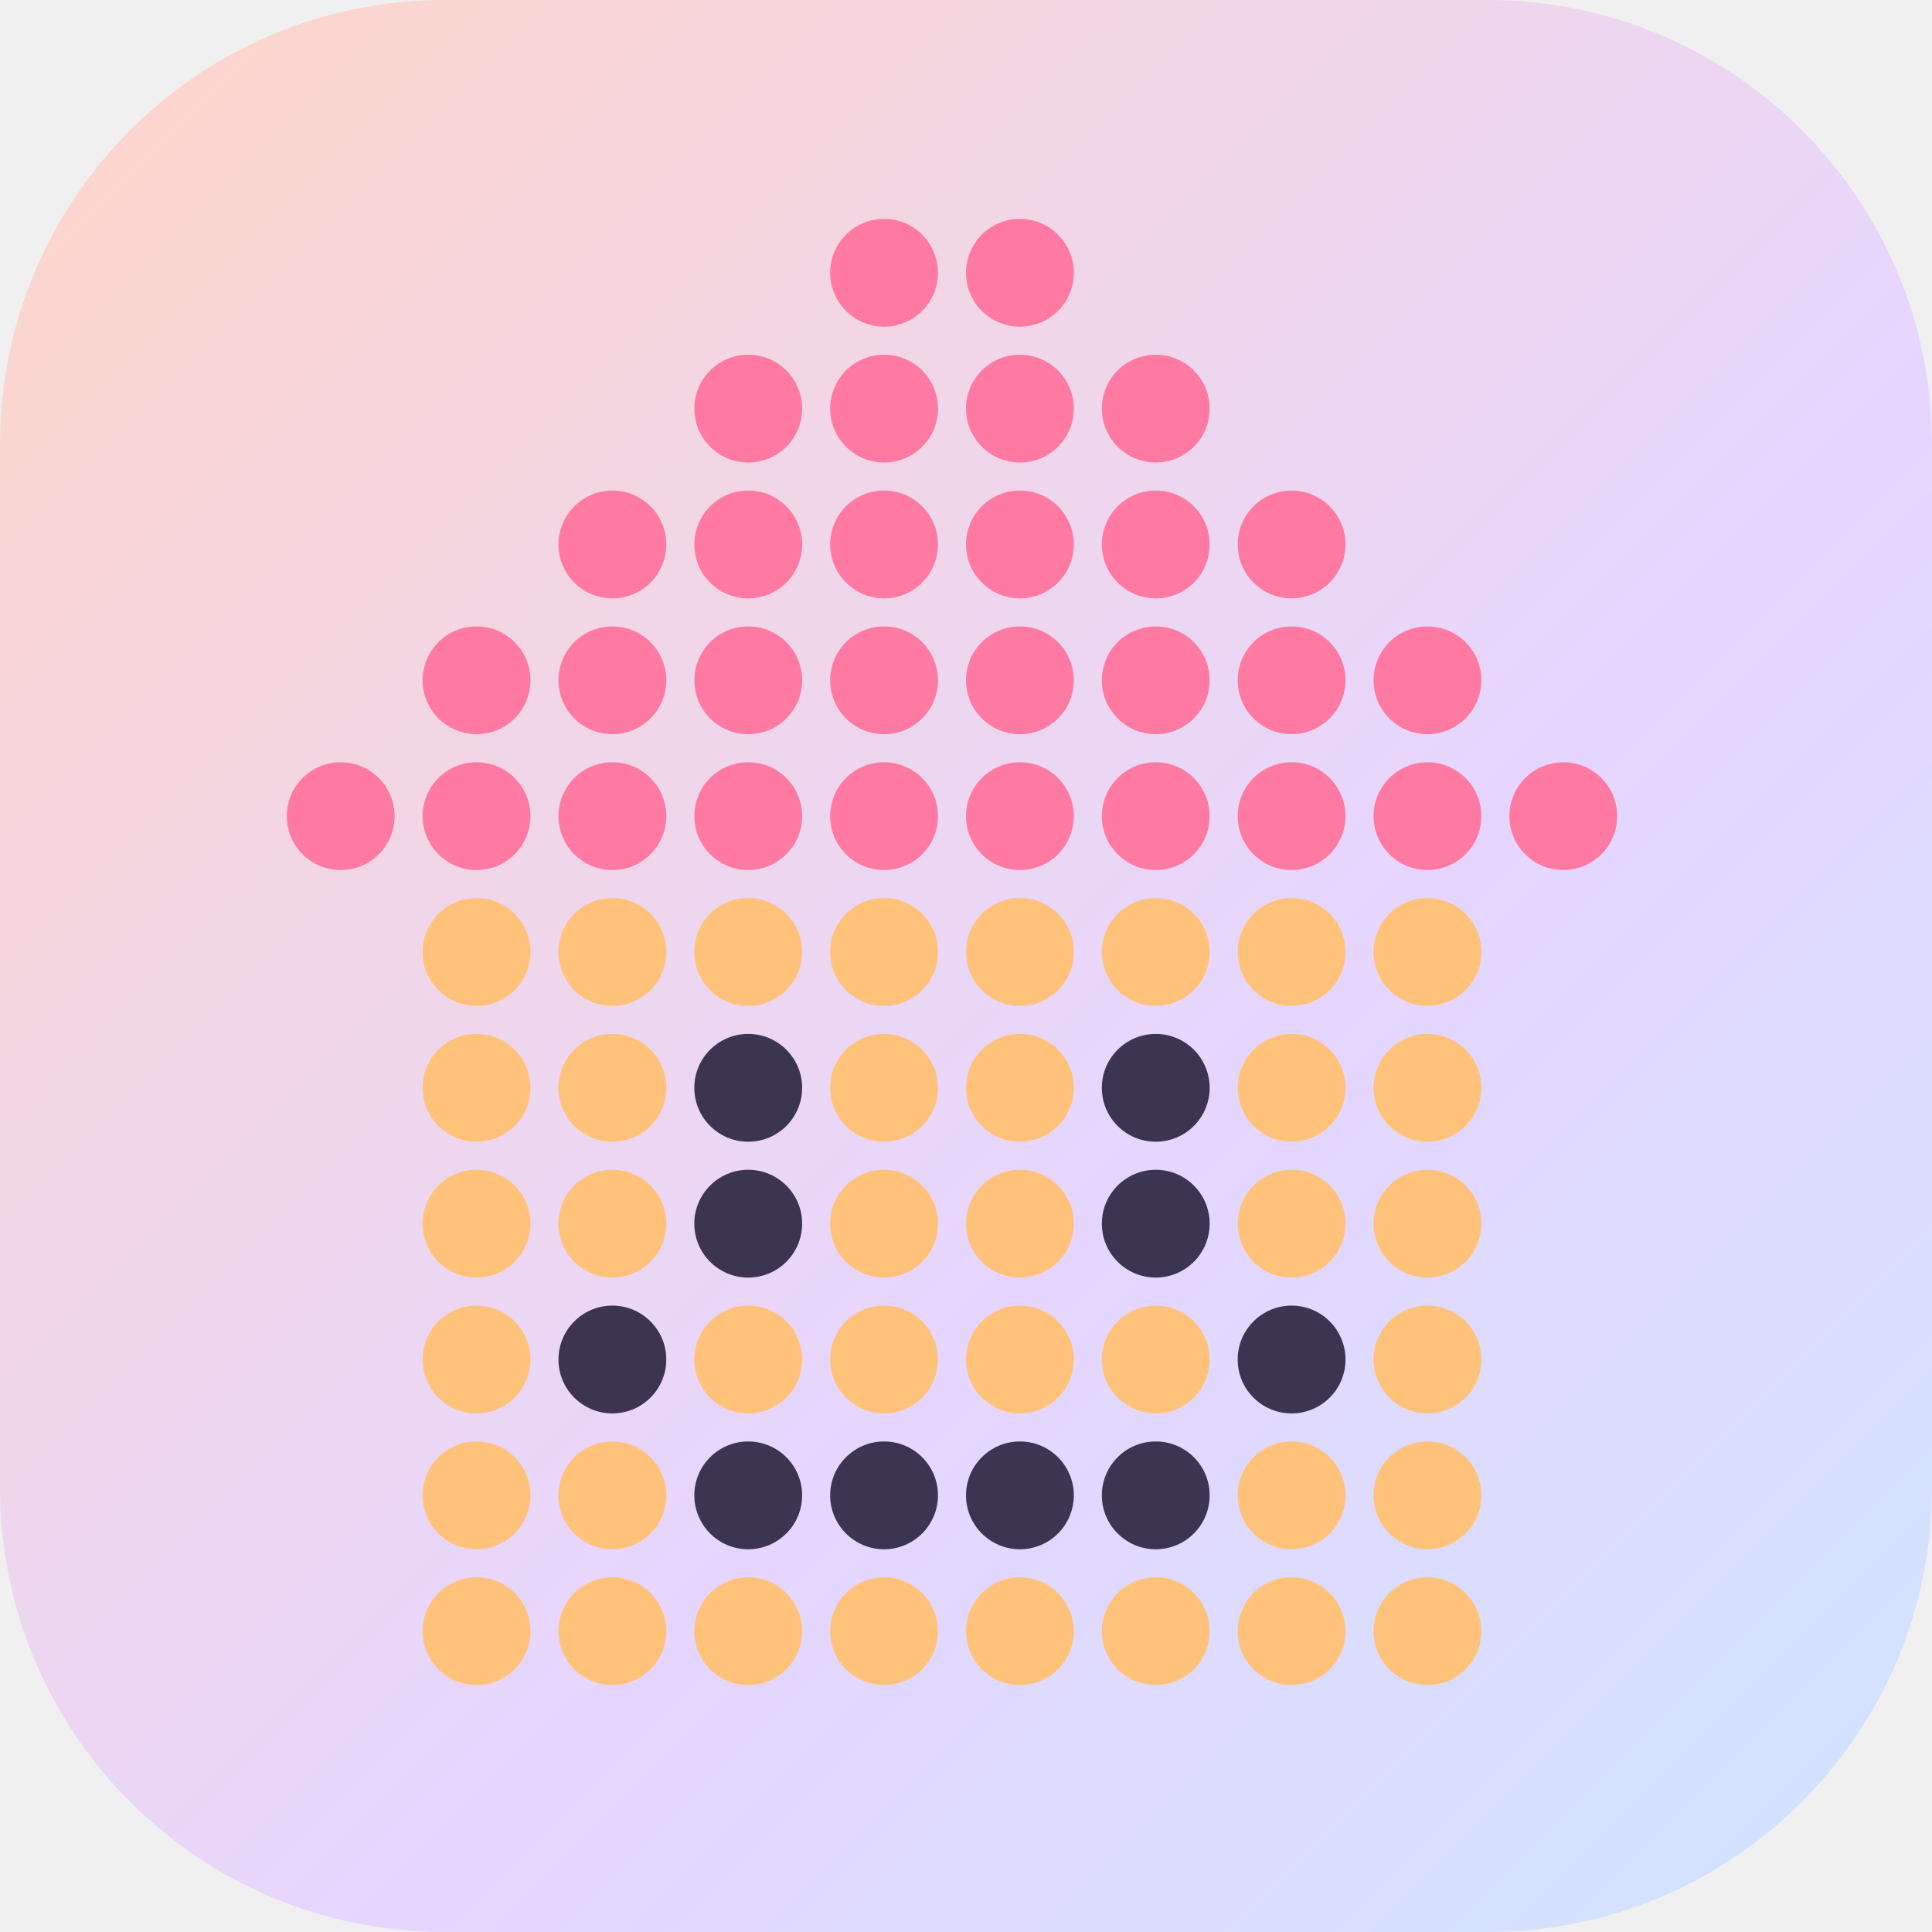
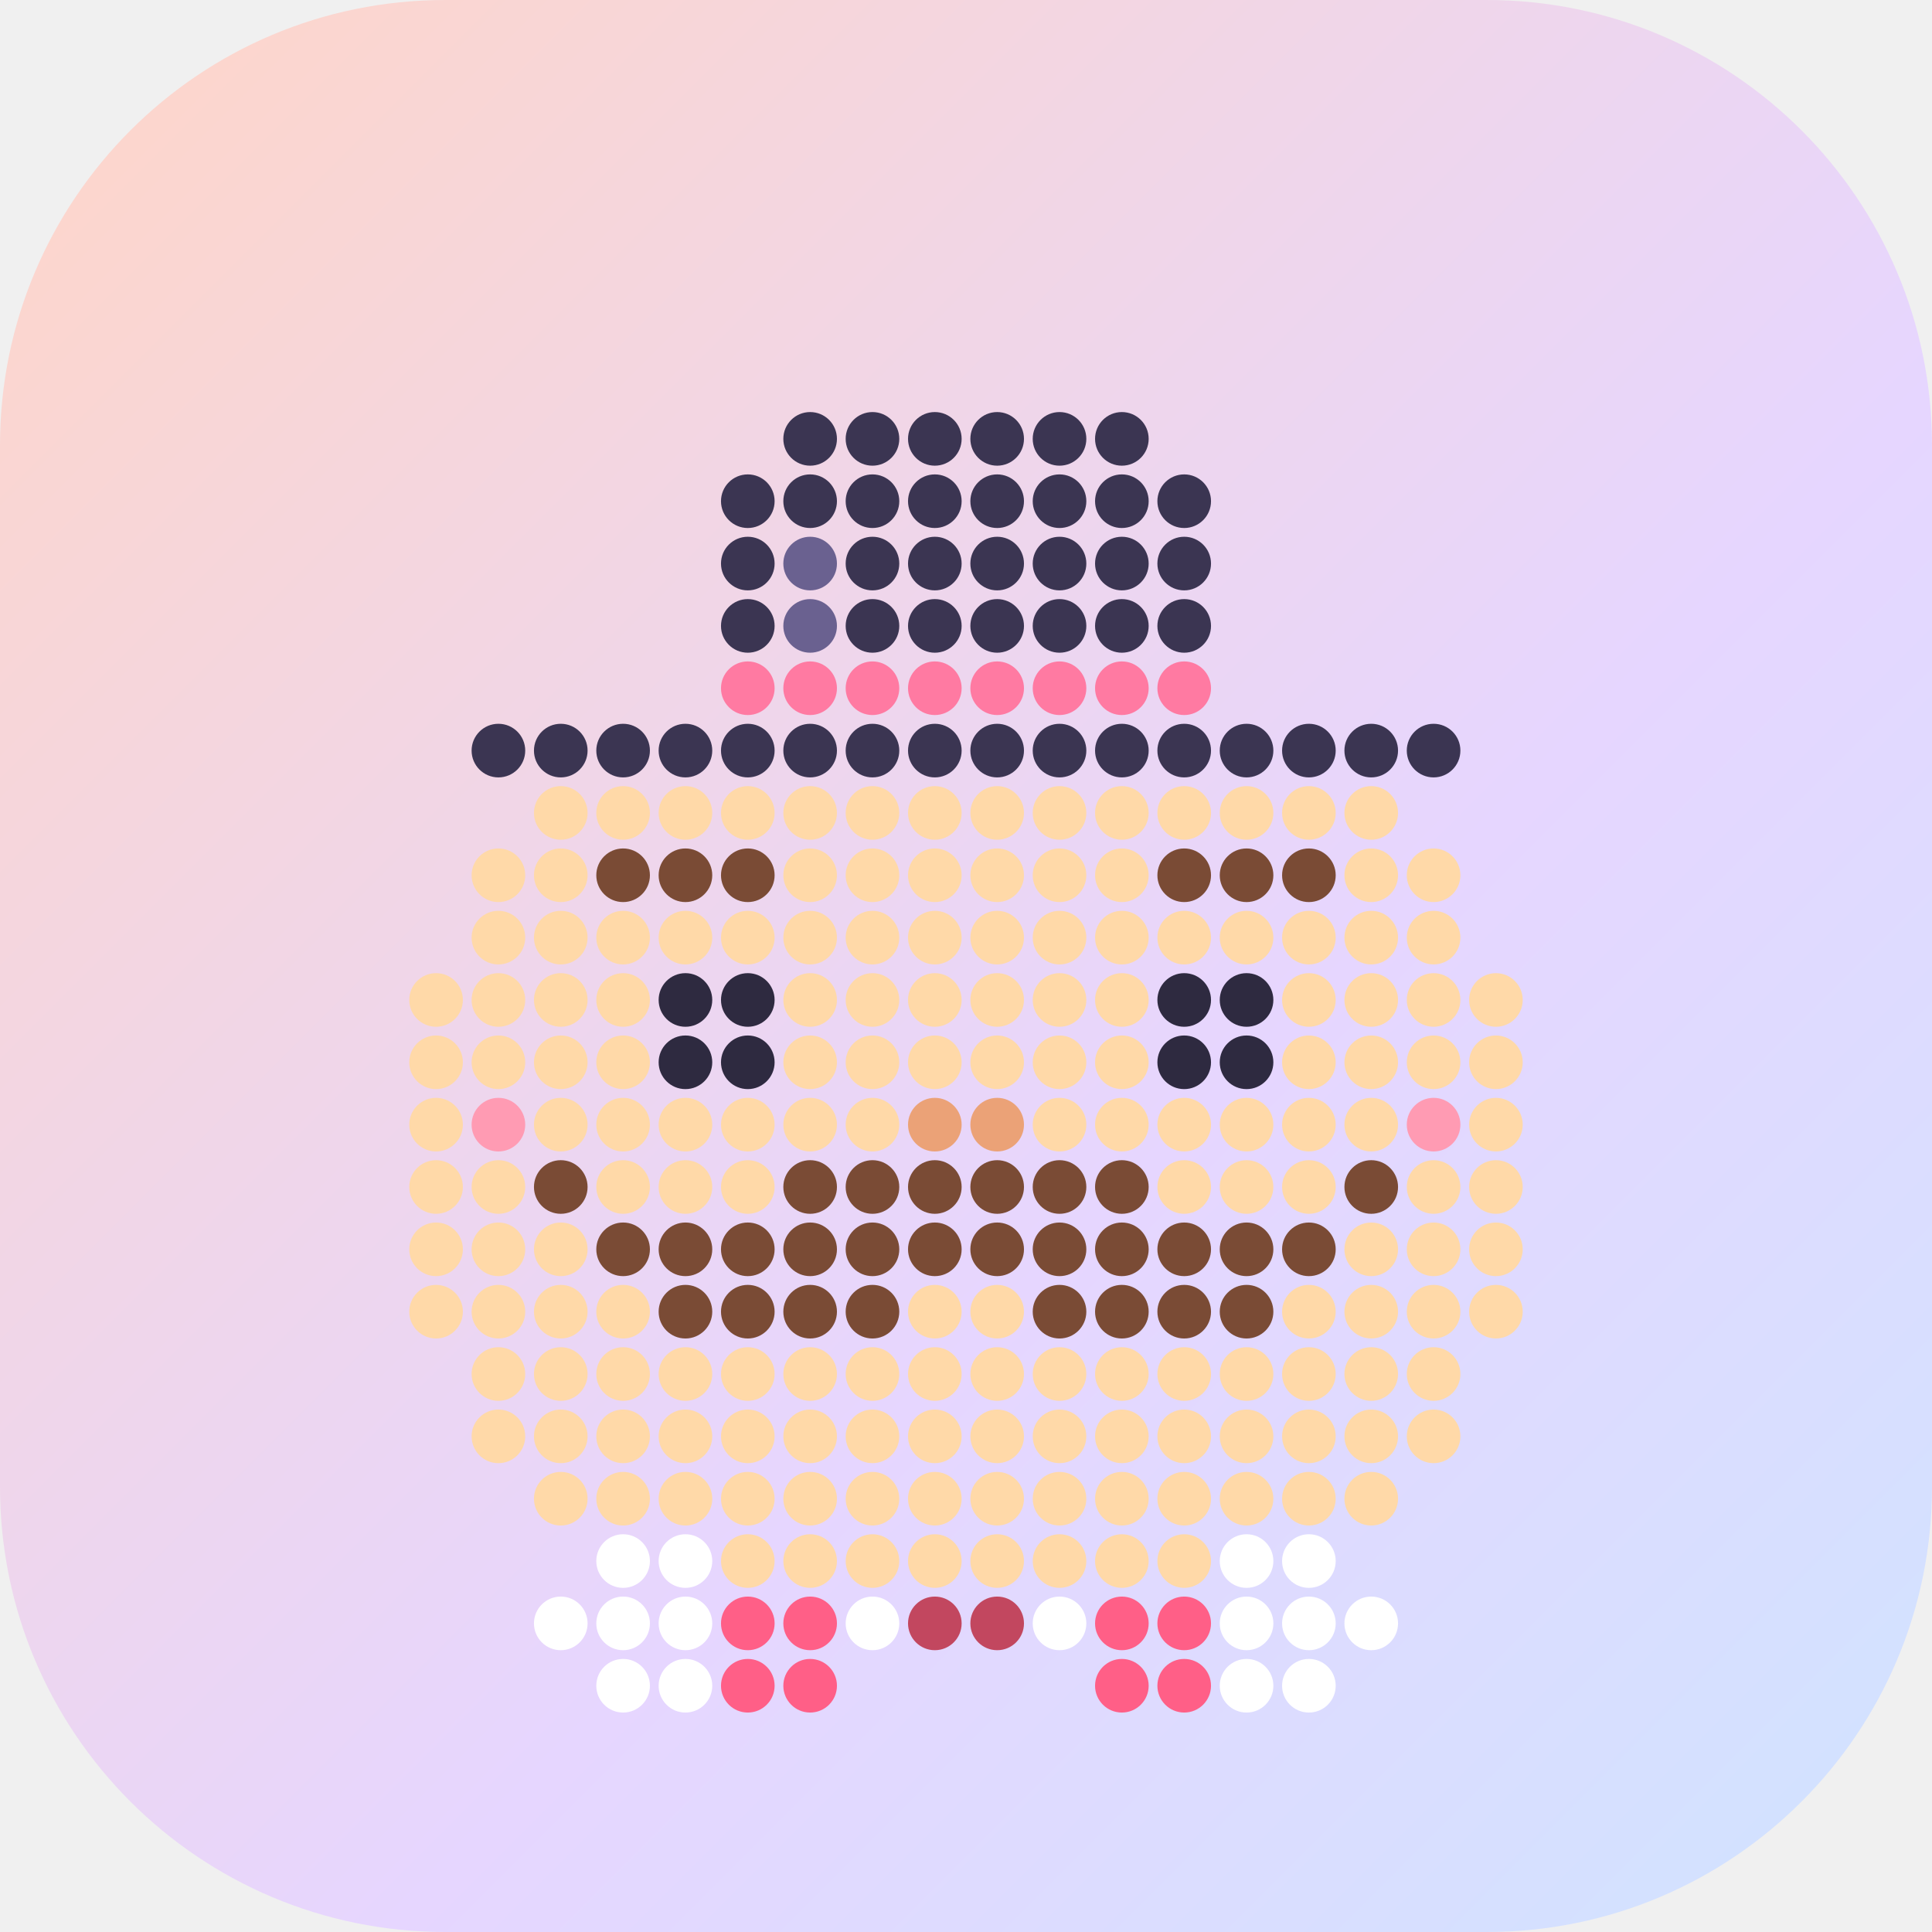
- <svg xmlns="http://www.w3.org/2000/svg" viewBox="0 0 179.2 179.2">
+ <svg xmlns="http://www.w3.org/2000/svg" viewBox="0 0 1024 1024">
  <defs>
    <linearGradient id="g" x1="0" y1="0" x2="1" y2="1">
      <stop offset="0" stop-color="#ffd6c7" />
      <stop offset=".6" stop-color="#e6d6ff" />
      <stop offset="1" stop-color="#cfe4ff" />
    </linearGradient>
  </defs>
-   <rect width="179.2" height="179.2" rx="41.216" fill="url(#g)" />
-   <circle cx="82" cy="25.3" r="5" fill="#ff7aa2" />
-   <circle cx="94.6" cy="25.3" r="5" fill="#ff7aa2" />
-   <circle cx="69.4" cy="37.9" r="5" fill="#ff7aa2" />
-   <circle cx="82" cy="37.9" r="5" fill="#ff7aa2" />
-   <circle cx="94.6" cy="37.9" r="5" fill="#ff7aa2" />
-   <circle cx="107.2" cy="37.9" r="5" fill="#ff7aa2" />
-   <circle cx="56.8" cy="50.5" r="5" fill="#ff7aa2" />
-   <circle cx="69.4" cy="50.5" r="5" fill="#ff7aa2" />
-   <circle cx="82" cy="50.5" r="5" fill="#ff7aa2" />
-   <circle cx="94.6" cy="50.5" r="5" fill="#ff7aa2" />
-   <circle cx="107.2" cy="50.5" r="5" fill="#ff7aa2" />
-   <circle cx="119.8" cy="50.5" r="5" fill="#ff7aa2" />
-   <circle cx="44.2" cy="63.1" r="5" fill="#ff7aa2" />
-   <circle cx="56.8" cy="63.1" r="5" fill="#ff7aa2" />
-   <circle cx="69.4" cy="63.1" r="5" fill="#ff7aa2" />
-   <circle cx="82" cy="63.1" r="5" fill="#ff7aa2" />
-   <circle cx="94.6" cy="63.1" r="5" fill="#ff7aa2" />
-   <circle cx="107.2" cy="63.1" r="5" fill="#ff7aa2" />
-   <circle cx="119.8" cy="63.1" r="5" fill="#ff7aa2" />
-   <circle cx="132.4" cy="63.1" r="5" fill="#ff7aa2" />
-   <circle cx="31.6" cy="75.7" r="5" fill="#ff7aa2" />
-   <circle cx="44.2" cy="75.7" r="5" fill="#ff7aa2" />
-   <circle cx="56.8" cy="75.7" r="5" fill="#ff7aa2" />
-   <circle cx="69.4" cy="75.7" r="5" fill="#ff7aa2" />
-   <circle cx="82" cy="75.7" r="5" fill="#ff7aa2" />
-   <circle cx="94.6" cy="75.7" r="5" fill="#ff7aa2" />
-   <circle cx="107.2" cy="75.7" r="5" fill="#ff7aa2" />
-   <circle cx="119.8" cy="75.7" r="5" fill="#ff7aa2" />
-   <circle cx="132.4" cy="75.7" r="5" fill="#ff7aa2" />
-   <circle cx="145" cy="75.7" r="5" fill="#ff7aa2" />
-   <circle cx="44.2" cy="88.3" r="5" fill="#ffc27a" />
-   <circle cx="56.8" cy="88.3" r="5" fill="#ffc27a" />
-   <circle cx="69.4" cy="88.3" r="5" fill="#ffc27a" />
-   <circle cx="82" cy="88.3" r="5" fill="#ffc27a" />
-   <circle cx="94.6" cy="88.3" r="5" fill="#ffc27a" />
-   <circle cx="107.2" cy="88.3" r="5" fill="#ffc27a" />
-   <circle cx="119.8" cy="88.3" r="5" fill="#ffc27a" />
-   <circle cx="132.4" cy="88.3" r="5" fill="#ffc27a" />
-   <circle cx="44.2" cy="100.9" r="5" fill="#ffc27a" />
-   <circle cx="56.8" cy="100.9" r="5" fill="#ffc27a" />
-   <circle cx="69.4" cy="100.9" r="5" fill="#3b3552" />
-   <circle cx="82" cy="100.9" r="5" fill="#ffc27a" />
-   <circle cx="94.6" cy="100.9" r="5" fill="#ffc27a" />
-   <circle cx="107.2" cy="100.9" r="5" fill="#3b3552" />
-   <circle cx="119.8" cy="100.9" r="5" fill="#ffc27a" />
-   <circle cx="132.4" cy="100.9" r="5" fill="#ffc27a" />
-   <circle cx="44.2" cy="113.5" r="5" fill="#ffc27a" />
-   <circle cx="56.8" cy="113.5" r="5" fill="#ffc27a" />
-   <circle cx="69.4" cy="113.5" r="5" fill="#3b3552" />
-   <circle cx="82" cy="113.5" r="5" fill="#ffc27a" />
-   <circle cx="94.6" cy="113.5" r="5" fill="#ffc27a" />
-   <circle cx="107.2" cy="113.5" r="5" fill="#3b3552" />
-   <circle cx="119.8" cy="113.5" r="5" fill="#ffc27a" />
-   <circle cx="132.4" cy="113.5" r="5" fill="#ffc27a" />
-   <circle cx="44.2" cy="126.1" r="5" fill="#ffc27a" />
-   <circle cx="56.8" cy="126.1" r="5" fill="#3b3552" />
-   <circle cx="69.4" cy="126.1" r="5" fill="#ffc27a" />
-   <circle cx="82" cy="126.1" r="5" fill="#ffc27a" />
-   <circle cx="94.6" cy="126.1" r="5" fill="#ffc27a" />
-   <circle cx="107.2" cy="126.1" r="5" fill="#ffc27a" />
-   <circle cx="119.8" cy="126.1" r="5" fill="#3b3552" />
-   <circle cx="132.4" cy="126.1" r="5" fill="#ffc27a" />
-   <circle cx="44.2" cy="138.7" r="5" fill="#ffc27a" />
-   <circle cx="56.8" cy="138.7" r="5" fill="#ffc27a" />
-   <circle cx="69.4" cy="138.7" r="5" fill="#3b3552" />
-   <circle cx="82" cy="138.7" r="5" fill="#3b3552" />
-   <circle cx="94.6" cy="138.7" r="5" fill="#3b3552" />
-   <circle cx="107.2" cy="138.7" r="5" fill="#3b3552" />
-   <circle cx="119.8" cy="138.7" r="5" fill="#ffc27a" />
-   <circle cx="132.4" cy="138.7" r="5" fill="#ffc27a" />
-   <circle cx="44.2" cy="151.3" r="5" fill="#ffc27a" />
-   <circle cx="56.8" cy="151.3" r="5" fill="#ffc27a" />
-   <circle cx="69.4" cy="151.3" r="5" fill="#ffc27a" />
-   <circle cx="82" cy="151.3" r="5" fill="#ffc27a" />
-   <circle cx="94.6" cy="151.3" r="5" fill="#ffc27a" />
-   <circle cx="107.2" cy="151.3" r="5" fill="#ffc27a" />
-   <circle cx="119.8" cy="151.3" r="5" fill="#ffc27a" />
-   <circle cx="132.4" cy="151.3" r="5" fill="#ffc27a" />
+   <rect width="1024" height="1024" rx="236" fill="url(#g)" />
+   <circle cx="429.39" cy="232.61" r="14.21" fill="#3b3552" />
+   <circle cx="462.43" cy="232.61" r="14.21" fill="#3b3552" />
+   <circle cx="495.48" cy="232.61" r="14.21" fill="#3b3552" />
+   <circle cx="528.52" cy="232.61" r="14.21" fill="#3b3552" />
+   <circle cx="561.57" cy="232.61" r="14.21" fill="#3b3552" />
+   <circle cx="594.61" cy="232.61" r="14.21" fill="#3b3552" />
+   <circle cx="396.35" cy="265.65" r="14.21" fill="#3b3552" />
+   <circle cx="429.39" cy="265.65" r="14.21" fill="#3b3552" />
+   <circle cx="462.43" cy="265.65" r="14.21" fill="#3b3552" />
+   <circle cx="495.48" cy="265.65" r="14.21" fill="#3b3552" />
+   <circle cx="528.52" cy="265.65" r="14.21" fill="#3b3552" />
+   <circle cx="561.57" cy="265.65" r="14.21" fill="#3b3552" />
+   <circle cx="594.61" cy="265.65" r="14.21" fill="#3b3552" />
+   <circle cx="627.65" cy="265.65" r="14.21" fill="#3b3552" />
+   <circle cx="396.35" cy="298.70" r="14.21" fill="#3b3552" />
+   <circle cx="429.39" cy="298.70" r="14.21" fill="#6a6190" />
+   <circle cx="462.43" cy="298.70" r="14.21" fill="#3b3552" />
+   <circle cx="495.48" cy="298.70" r="14.21" fill="#3b3552" />
+   <circle cx="528.52" cy="298.70" r="14.21" fill="#3b3552" />
+   <circle cx="561.57" cy="298.70" r="14.21" fill="#3b3552" />
+   <circle cx="594.61" cy="298.70" r="14.21" fill="#3b3552" />
+   <circle cx="627.65" cy="298.70" r="14.21" fill="#3b3552" />
+   <circle cx="396.35" cy="331.74" r="14.21" fill="#3b3552" />
+   <circle cx="429.39" cy="331.74" r="14.21" fill="#6a6190" />
+   <circle cx="462.43" cy="331.74" r="14.21" fill="#3b3552" />
+   <circle cx="495.48" cy="331.74" r="14.21" fill="#3b3552" />
+   <circle cx="528.52" cy="331.74" r="14.21" fill="#3b3552" />
+   <circle cx="561.57" cy="331.74" r="14.21" fill="#3b3552" />
+   <circle cx="594.61" cy="331.74" r="14.21" fill="#3b3552" />
+   <circle cx="627.65" cy="331.74" r="14.21" fill="#3b3552" />
+   <circle cx="396.35" cy="364.78" r="14.21" fill="#ff7aa2" />
+   <circle cx="429.39" cy="364.78" r="14.21" fill="#ff7aa2" />
+   <circle cx="462.43" cy="364.78" r="14.21" fill="#ff7aa2" />
+   <circle cx="495.48" cy="364.78" r="14.21" fill="#ff7aa2" />
+   <circle cx="528.52" cy="364.78" r="14.21" fill="#ff7aa2" />
+   <circle cx="561.57" cy="364.78" r="14.21" fill="#ff7aa2" />
+   <circle cx="594.61" cy="364.78" r="14.21" fill="#ff7aa2" />
+   <circle cx="627.65" cy="364.78" r="14.21" fill="#ff7aa2" />
+   <circle cx="264.17" cy="397.83" r="14.21" fill="#3b3552" />
+   <circle cx="297.22" cy="397.83" r="14.21" fill="#3b3552" />
+   <circle cx="330.26" cy="397.83" r="14.21" fill="#3b3552" />
+   <circle cx="363.30" cy="397.83" r="14.21" fill="#3b3552" />
+   <circle cx="396.35" cy="397.83" r="14.21" fill="#3b3552" />
+   <circle cx="429.39" cy="397.83" r="14.21" fill="#3b3552" />
+   <circle cx="462.43" cy="397.83" r="14.21" fill="#3b3552" />
+   <circle cx="495.48" cy="397.83" r="14.21" fill="#3b3552" />
+   <circle cx="528.52" cy="397.83" r="14.21" fill="#3b3552" />
+   <circle cx="561.57" cy="397.83" r="14.21" fill="#3b3552" />
+   <circle cx="594.61" cy="397.83" r="14.21" fill="#3b3552" />
+   <circle cx="627.65" cy="397.83" r="14.21" fill="#3b3552" />
+   <circle cx="660.70" cy="397.83" r="14.21" fill="#3b3552" />
+   <circle cx="693.74" cy="397.83" r="14.21" fill="#3b3552" />
+   <circle cx="726.78" cy="397.83" r="14.21" fill="#3b3552" />
+   <circle cx="759.83" cy="397.83" r="14.21" fill="#3b3552" />
+   <circle cx="297.22" cy="430.87" r="14.21" fill="#ffd9a8" />
+   <circle cx="330.26" cy="430.87" r="14.21" fill="#ffd9a8" />
+   <circle cx="363.30" cy="430.87" r="14.21" fill="#ffd9a8" />
+   <circle cx="396.35" cy="430.87" r="14.21" fill="#ffd9a8" />
+   <circle cx="429.39" cy="430.87" r="14.21" fill="#ffd9a8" />
+   <circle cx="462.43" cy="430.87" r="14.21" fill="#ffd9a8" />
+   <circle cx="495.48" cy="430.87" r="14.21" fill="#ffd9a8" />
+   <circle cx="528.52" cy="430.87" r="14.21" fill="#ffd9a8" />
+   <circle cx="561.57" cy="430.87" r="14.21" fill="#ffd9a8" />
+   <circle cx="594.61" cy="430.87" r="14.21" fill="#ffd9a8" />
+   <circle cx="627.65" cy="430.87" r="14.21" fill="#ffd9a8" />
+   <circle cx="660.70" cy="430.87" r="14.21" fill="#ffd9a8" />
+   <circle cx="693.74" cy="430.87" r="14.21" fill="#ffd9a8" />
+   <circle cx="726.78" cy="430.87" r="14.21" fill="#ffd9a8" />
+   <circle cx="264.17" cy="463.91" r="14.21" fill="#ffd9a8" />
+   <circle cx="297.22" cy="463.91" r="14.21" fill="#ffd9a8" />
+   <circle cx="330.26" cy="463.91" r="14.21" fill="#7a4b35" />
+   <circle cx="363.30" cy="463.91" r="14.21" fill="#7a4b35" />
+   <circle cx="396.35" cy="463.91" r="14.21" fill="#7a4b35" />
+   <circle cx="429.39" cy="463.91" r="14.21" fill="#ffd9a8" />
+   <circle cx="462.43" cy="463.91" r="14.21" fill="#ffd9a8" />
+   <circle cx="495.48" cy="463.91" r="14.21" fill="#ffd9a8" />
+   <circle cx="528.52" cy="463.91" r="14.21" fill="#ffd9a8" />
+   <circle cx="561.57" cy="463.91" r="14.21" fill="#ffd9a8" />
+   <circle cx="594.61" cy="463.91" r="14.21" fill="#ffd9a8" />
+   <circle cx="627.65" cy="463.91" r="14.21" fill="#7a4b35" />
+   <circle cx="660.70" cy="463.91" r="14.21" fill="#7a4b35" />
+   <circle cx="693.74" cy="463.91" r="14.21" fill="#7a4b35" />
+   <circle cx="726.78" cy="463.91" r="14.21" fill="#ffd9a8" />
+   <circle cx="759.83" cy="463.91" r="14.21" fill="#ffd9a8" />
+   <circle cx="264.17" cy="496.96" r="14.21" fill="#ffd9a8" />
+   <circle cx="297.22" cy="496.96" r="14.21" fill="#ffd9a8" />
+   <circle cx="330.26" cy="496.96" r="14.21" fill="#ffd9a8" />
+   <circle cx="363.30" cy="496.96" r="14.21" fill="#ffd9a8" />
+   <circle cx="396.35" cy="496.96" r="14.21" fill="#ffd9a8" />
+   <circle cx="429.39" cy="496.96" r="14.21" fill="#ffd9a8" />
+   <circle cx="462.43" cy="496.96" r="14.21" fill="#ffd9a8" />
+   <circle cx="495.48" cy="496.96" r="14.21" fill="#ffd9a8" />
+   <circle cx="528.52" cy="496.96" r="14.21" fill="#ffd9a8" />
+   <circle cx="561.57" cy="496.96" r="14.21" fill="#ffd9a8" />
+   <circle cx="594.61" cy="496.96" r="14.21" fill="#ffd9a8" />
+   <circle cx="627.65" cy="496.96" r="14.21" fill="#ffd9a8" />
+   <circle cx="660.70" cy="496.96" r="14.21" fill="#ffd9a8" />
+   <circle cx="693.74" cy="496.96" r="14.21" fill="#ffd9a8" />
+   <circle cx="726.78" cy="496.96" r="14.21" fill="#ffd9a8" />
+   <circle cx="759.83" cy="496.96" r="14.21" fill="#ffd9a8" />
+   <circle cx="231.13" cy="530.00" r="14.21" fill="#ffd9a8" />
+   <circle cx="264.17" cy="530.00" r="14.21" fill="#ffd9a8" />
+   <circle cx="297.22" cy="530.00" r="14.21" fill="#ffd9a8" />
+   <circle cx="330.26" cy="530.00" r="14.21" fill="#ffd9a8" />
+   <circle cx="363.30" cy="530.00" r="14.21" fill="#2e2a40" />
+   <circle cx="396.35" cy="530.00" r="14.21" fill="#2e2a40" />
+   <circle cx="429.39" cy="530.00" r="14.21" fill="#ffd9a8" />
+   <circle cx="462.43" cy="530.00" r="14.21" fill="#ffd9a8" />
+   <circle cx="495.48" cy="530.00" r="14.21" fill="#ffd9a8" />
+   <circle cx="528.52" cy="530.00" r="14.21" fill="#ffd9a8" />
+   <circle cx="561.57" cy="530.00" r="14.21" fill="#ffd9a8" />
+   <circle cx="594.61" cy="530.00" r="14.21" fill="#ffd9a8" />
+   <circle cx="627.65" cy="530.00" r="14.21" fill="#2e2a40" />
+   <circle cx="660.70" cy="530.00" r="14.21" fill="#2e2a40" />
+   <circle cx="693.74" cy="530.00" r="14.21" fill="#ffd9a8" />
+   <circle cx="726.78" cy="530.00" r="14.21" fill="#ffd9a8" />
+   <circle cx="759.83" cy="530.00" r="14.21" fill="#ffd9a8" />
+   <circle cx="792.87" cy="530.00" r="14.21" fill="#ffd9a8" />
+   <circle cx="231.13" cy="563.04" r="14.21" fill="#ffd9a8" />
+   <circle cx="264.17" cy="563.04" r="14.21" fill="#ffd9a8" />
+   <circle cx="297.22" cy="563.04" r="14.21" fill="#ffd9a8" />
+   <circle cx="330.26" cy="563.04" r="14.21" fill="#ffd9a8" />
+   <circle cx="363.30" cy="563.04" r="14.21" fill="#2e2a40" />
+   <circle cx="396.35" cy="563.04" r="14.21" fill="#2e2a40" />
+   <circle cx="429.39" cy="563.04" r="14.21" fill="#ffd9a8" />
+   <circle cx="462.43" cy="563.04" r="14.21" fill="#ffd9a8" />
+   <circle cx="495.48" cy="563.04" r="14.21" fill="#ffd9a8" />
+   <circle cx="528.52" cy="563.04" r="14.21" fill="#ffd9a8" />
+   <circle cx="561.57" cy="563.04" r="14.21" fill="#ffd9a8" />
+   <circle cx="594.61" cy="563.04" r="14.21" fill="#ffd9a8" />
+   <circle cx="627.65" cy="563.04" r="14.21" fill="#2e2a40" />
+   <circle cx="660.70" cy="563.04" r="14.21" fill="#2e2a40" />
+   <circle cx="693.74" cy="563.04" r="14.21" fill="#ffd9a8" />
+   <circle cx="726.78" cy="563.04" r="14.21" fill="#ffd9a8" />
+   <circle cx="759.83" cy="563.04" r="14.21" fill="#ffd9a8" />
+   <circle cx="792.87" cy="563.04" r="14.21" fill="#ffd9a8" />
+   <circle cx="231.13" cy="596.09" r="14.21" fill="#ffd9a8" />
+   <circle cx="264.17" cy="596.09" r="14.21" fill="#ff9bb3" />
+   <circle cx="297.22" cy="596.09" r="14.21" fill="#ffd9a8" />
+   <circle cx="330.26" cy="596.09" r="14.21" fill="#ffd9a8" />
+   <circle cx="363.30" cy="596.09" r="14.21" fill="#ffd9a8" />
+   <circle cx="396.35" cy="596.09" r="14.21" fill="#ffd9a8" />
+   <circle cx="429.39" cy="596.09" r="14.21" fill="#ffd9a8" />
+   <circle cx="462.43" cy="596.09" r="14.21" fill="#ffd9a8" />
+   <circle cx="495.48" cy="596.09" r="14.21" fill="#eba277" />
+   <circle cx="528.52" cy="596.09" r="14.21" fill="#eba277" />
+   <circle cx="561.57" cy="596.09" r="14.21" fill="#ffd9a8" />
+   <circle cx="594.61" cy="596.09" r="14.21" fill="#ffd9a8" />
+   <circle cx="627.65" cy="596.09" r="14.21" fill="#ffd9a8" />
+   <circle cx="660.70" cy="596.09" r="14.21" fill="#ffd9a8" />
+   <circle cx="693.74" cy="596.09" r="14.21" fill="#ffd9a8" />
+   <circle cx="726.78" cy="596.09" r="14.21" fill="#ffd9a8" />
+   <circle cx="759.83" cy="596.09" r="14.21" fill="#ff9bb3" />
+   <circle cx="792.87" cy="596.09" r="14.21" fill="#ffd9a8" />
+   <circle cx="231.13" cy="629.13" r="14.21" fill="#ffd9a8" />
+   <circle cx="264.17" cy="629.13" r="14.21" fill="#ffd9a8" />
+   <circle cx="297.22" cy="629.13" r="14.21" fill="#7a4b35" />
+   <circle cx="330.26" cy="629.13" r="14.21" fill="#ffd9a8" />
+   <circle cx="363.30" cy="629.13" r="14.21" fill="#ffd9a8" />
+   <circle cx="396.35" cy="629.13" r="14.21" fill="#ffd9a8" />
+   <circle cx="429.39" cy="629.13" r="14.21" fill="#7a4b35" />
+   <circle cx="462.43" cy="629.13" r="14.21" fill="#7a4b35" />
+   <circle cx="495.48" cy="629.13" r="14.21" fill="#7a4b35" />
+   <circle cx="528.52" cy="629.13" r="14.21" fill="#7a4b35" />
+   <circle cx="561.57" cy="629.13" r="14.21" fill="#7a4b35" />
+   <circle cx="594.61" cy="629.13" r="14.21" fill="#7a4b35" />
+   <circle cx="627.65" cy="629.13" r="14.21" fill="#ffd9a8" />
+   <circle cx="660.70" cy="629.13" r="14.21" fill="#ffd9a8" />
+   <circle cx="693.74" cy="629.13" r="14.21" fill="#ffd9a8" />
+   <circle cx="726.78" cy="629.13" r="14.21" fill="#7a4b35" />
+   <circle cx="759.83" cy="629.13" r="14.21" fill="#ffd9a8" />
+   <circle cx="792.87" cy="629.13" r="14.21" fill="#ffd9a8" />
+   <circle cx="231.13" cy="662.17" r="14.21" fill="#ffd9a8" />
+   <circle cx="264.17" cy="662.17" r="14.21" fill="#ffd9a8" />
+   <circle cx="297.22" cy="662.17" r="14.21" fill="#ffd9a8" />
+   <circle cx="330.26" cy="662.17" r="14.21" fill="#7a4b35" />
+   <circle cx="363.30" cy="662.17" r="14.21" fill="#7a4b35" />
+   <circle cx="396.35" cy="662.17" r="14.21" fill="#7a4b35" />
+   <circle cx="429.39" cy="662.17" r="14.21" fill="#7a4b35" />
+   <circle cx="462.43" cy="662.17" r="14.21" fill="#7a4b35" />
+   <circle cx="495.48" cy="662.17" r="14.21" fill="#7a4b35" />
+   <circle cx="528.52" cy="662.17" r="14.21" fill="#7a4b35" />
+   <circle cx="561.57" cy="662.17" r="14.21" fill="#7a4b35" />
+   <circle cx="594.61" cy="662.17" r="14.21" fill="#7a4b35" />
+   <circle cx="627.65" cy="662.17" r="14.21" fill="#7a4b35" />
+   <circle cx="660.70" cy="662.17" r="14.21" fill="#7a4b35" />
+   <circle cx="693.74" cy="662.17" r="14.21" fill="#7a4b35" />
+   <circle cx="726.78" cy="662.17" r="14.21" fill="#ffd9a8" />
+   <circle cx="759.83" cy="662.17" r="14.21" fill="#ffd9a8" />
+   <circle cx="792.87" cy="662.17" r="14.21" fill="#ffd9a8" />
+   <circle cx="231.13" cy="695.22" r="14.21" fill="#ffd9a8" />
+   <circle cx="264.17" cy="695.22" r="14.21" fill="#ffd9a8" />
+   <circle cx="297.22" cy="695.22" r="14.21" fill="#ffd9a8" />
+   <circle cx="330.26" cy="695.22" r="14.21" fill="#ffd9a8" />
+   <circle cx="363.30" cy="695.22" r="14.21" fill="#7a4b35" />
+   <circle cx="396.35" cy="695.22" r="14.21" fill="#7a4b35" />
+   <circle cx="429.39" cy="695.22" r="14.21" fill="#7a4b35" />
+   <circle cx="462.43" cy="695.22" r="14.21" fill="#7a4b35" />
+   <circle cx="495.48" cy="695.22" r="14.21" fill="#ffd9a8" />
+   <circle cx="528.52" cy="695.22" r="14.21" fill="#ffd9a8" />
+   <circle cx="561.57" cy="695.22" r="14.21" fill="#7a4b35" />
+   <circle cx="594.61" cy="695.22" r="14.21" fill="#7a4b35" />
+   <circle cx="627.65" cy="695.22" r="14.21" fill="#7a4b35" />
+   <circle cx="660.70" cy="695.22" r="14.21" fill="#7a4b35" />
+   <circle cx="693.74" cy="695.22" r="14.21" fill="#ffd9a8" />
+   <circle cx="726.78" cy="695.22" r="14.21" fill="#ffd9a8" />
+   <circle cx="759.83" cy="695.22" r="14.21" fill="#ffd9a8" />
+   <circle cx="792.87" cy="695.22" r="14.21" fill="#ffd9a8" />
+   <circle cx="264.17" cy="728.26" r="14.21" fill="#ffd9a8" />
+   <circle cx="297.22" cy="728.26" r="14.21" fill="#ffd9a8" />
+   <circle cx="330.26" cy="728.26" r="14.21" fill="#ffd9a8" />
+   <circle cx="363.30" cy="728.26" r="14.21" fill="#ffd9a8" />
+   <circle cx="396.35" cy="728.26" r="14.21" fill="#ffd9a8" />
+   <circle cx="429.39" cy="728.26" r="14.21" fill="#ffd9a8" />
+   <circle cx="462.43" cy="728.26" r="14.21" fill="#ffd9a8" />
+   <circle cx="495.48" cy="728.26" r="14.21" fill="#ffd9a8" />
+   <circle cx="528.52" cy="728.26" r="14.21" fill="#ffd9a8" />
+   <circle cx="561.57" cy="728.26" r="14.21" fill="#ffd9a8" />
+   <circle cx="594.61" cy="728.26" r="14.21" fill="#ffd9a8" />
+   <circle cx="627.65" cy="728.26" r="14.21" fill="#ffd9a8" />
+   <circle cx="660.70" cy="728.26" r="14.21" fill="#ffd9a8" />
+   <circle cx="693.74" cy="728.26" r="14.21" fill="#ffd9a8" />
+   <circle cx="726.78" cy="728.26" r="14.21" fill="#ffd9a8" />
+   <circle cx="759.83" cy="728.26" r="14.21" fill="#ffd9a8" />
+   <circle cx="264.17" cy="761.30" r="14.21" fill="#ffd9a8" />
+   <circle cx="297.22" cy="761.30" r="14.21" fill="#ffd9a8" />
+   <circle cx="330.26" cy="761.30" r="14.21" fill="#ffd9a8" />
+   <circle cx="363.30" cy="761.30" r="14.21" fill="#ffd9a8" />
+   <circle cx="396.35" cy="761.30" r="14.21" fill="#ffd9a8" />
+   <circle cx="429.39" cy="761.30" r="14.21" fill="#ffd9a8" />
+   <circle cx="462.43" cy="761.30" r="14.21" fill="#ffd9a8" />
+   <circle cx="495.48" cy="761.30" r="14.21" fill="#ffd9a8" />
+   <circle cx="528.52" cy="761.30" r="14.21" fill="#ffd9a8" />
+   <circle cx="561.57" cy="761.30" r="14.21" fill="#ffd9a8" />
+   <circle cx="594.61" cy="761.30" r="14.21" fill="#ffd9a8" />
+   <circle cx="627.65" cy="761.30" r="14.21" fill="#ffd9a8" />
+   <circle cx="660.70" cy="761.30" r="14.21" fill="#ffd9a8" />
+   <circle cx="693.74" cy="761.30" r="14.21" fill="#ffd9a8" />
+   <circle cx="726.78" cy="761.30" r="14.21" fill="#ffd9a8" />
+   <circle cx="759.83" cy="761.30" r="14.21" fill="#ffd9a8" />
+   <circle cx="297.22" cy="794.35" r="14.21" fill="#ffd9a8" />
+   <circle cx="330.26" cy="794.35" r="14.21" fill="#ffd9a8" />
+   <circle cx="363.30" cy="794.35" r="14.21" fill="#ffd9a8" />
+   <circle cx="396.35" cy="794.35" r="14.21" fill="#ffd9a8" />
+   <circle cx="429.39" cy="794.35" r="14.21" fill="#ffd9a8" />
+   <circle cx="462.43" cy="794.35" r="14.21" fill="#ffd9a8" />
+   <circle cx="495.48" cy="794.35" r="14.21" fill="#ffd9a8" />
+   <circle cx="528.52" cy="794.35" r="14.21" fill="#ffd9a8" />
+   <circle cx="561.57" cy="794.35" r="14.21" fill="#ffd9a8" />
+   <circle cx="594.61" cy="794.35" r="14.21" fill="#ffd9a8" />
+   <circle cx="627.65" cy="794.35" r="14.21" fill="#ffd9a8" />
+   <circle cx="660.70" cy="794.35" r="14.21" fill="#ffd9a8" />
+   <circle cx="693.74" cy="794.35" r="14.21" fill="#ffd9a8" />
+   <circle cx="726.78" cy="794.35" r="14.21" fill="#ffd9a8" />
+   <circle cx="330.26" cy="827.39" r="14.21" fill="#ffffff" />
+   <circle cx="363.30" cy="827.39" r="14.21" fill="#ffffff" />
+   <circle cx="396.35" cy="827.39" r="14.21" fill="#ffd9a8" />
+   <circle cx="429.39" cy="827.39" r="14.21" fill="#ffd9a8" />
+   <circle cx="462.43" cy="827.39" r="14.21" fill="#ffd9a8" />
+   <circle cx="495.48" cy="827.39" r="14.21" fill="#ffd9a8" />
+   <circle cx="528.52" cy="827.39" r="14.21" fill="#ffd9a8" />
+   <circle cx="561.57" cy="827.39" r="14.21" fill="#ffd9a8" />
+   <circle cx="594.61" cy="827.39" r="14.21" fill="#ffd9a8" />
+   <circle cx="627.65" cy="827.39" r="14.21" fill="#ffd9a8" />
+   <circle cx="660.70" cy="827.39" r="14.21" fill="#ffffff" />
+   <circle cx="693.74" cy="827.39" r="14.21" fill="#ffffff" />
+   <circle cx="297.22" cy="860.43" r="14.21" fill="#ffffff" />
+   <circle cx="330.26" cy="860.43" r="14.21" fill="#ffffff" />
+   <circle cx="363.30" cy="860.43" r="14.21" fill="#ffffff" />
+   <circle cx="396.35" cy="860.43" r="14.21" fill="#ff5f87" />
+   <circle cx="429.39" cy="860.43" r="14.21" fill="#ff5f87" />
+   <circle cx="462.43" cy="860.43" r="14.21" fill="#ffffff" />
+   <circle cx="495.48" cy="860.43" r="14.21" fill="#c2475f" />
+   <circle cx="528.52" cy="860.43" r="14.21" fill="#c2475f" />
+   <circle cx="561.57" cy="860.43" r="14.21" fill="#ffffff" />
+   <circle cx="594.61" cy="860.43" r="14.21" fill="#ff5f87" />
+   <circle cx="627.65" cy="860.43" r="14.21" fill="#ff5f87" />
+   <circle cx="660.70" cy="860.43" r="14.21" fill="#ffffff" />
+   <circle cx="693.74" cy="860.43" r="14.21" fill="#ffffff" />
+   <circle cx="726.78" cy="860.43" r="14.21" fill="#ffffff" />
+   <circle cx="330.26" cy="893.48" r="14.21" fill="#ffffff" />
+   <circle cx="363.30" cy="893.48" r="14.21" fill="#ffffff" />
+   <circle cx="396.35" cy="893.48" r="14.21" fill="#ff5f87" />
+   <circle cx="429.39" cy="893.48" r="14.21" fill="#ff5f87" />
+   <circle cx="594.61" cy="893.48" r="14.21" fill="#ff5f87" />
+   <circle cx="627.65" cy="893.48" r="14.21" fill="#ff5f87" />
+   <circle cx="660.70" cy="893.48" r="14.21" fill="#ffffff" />
+   <circle cx="693.74" cy="893.48" r="14.21" fill="#ffffff" />
</svg>
